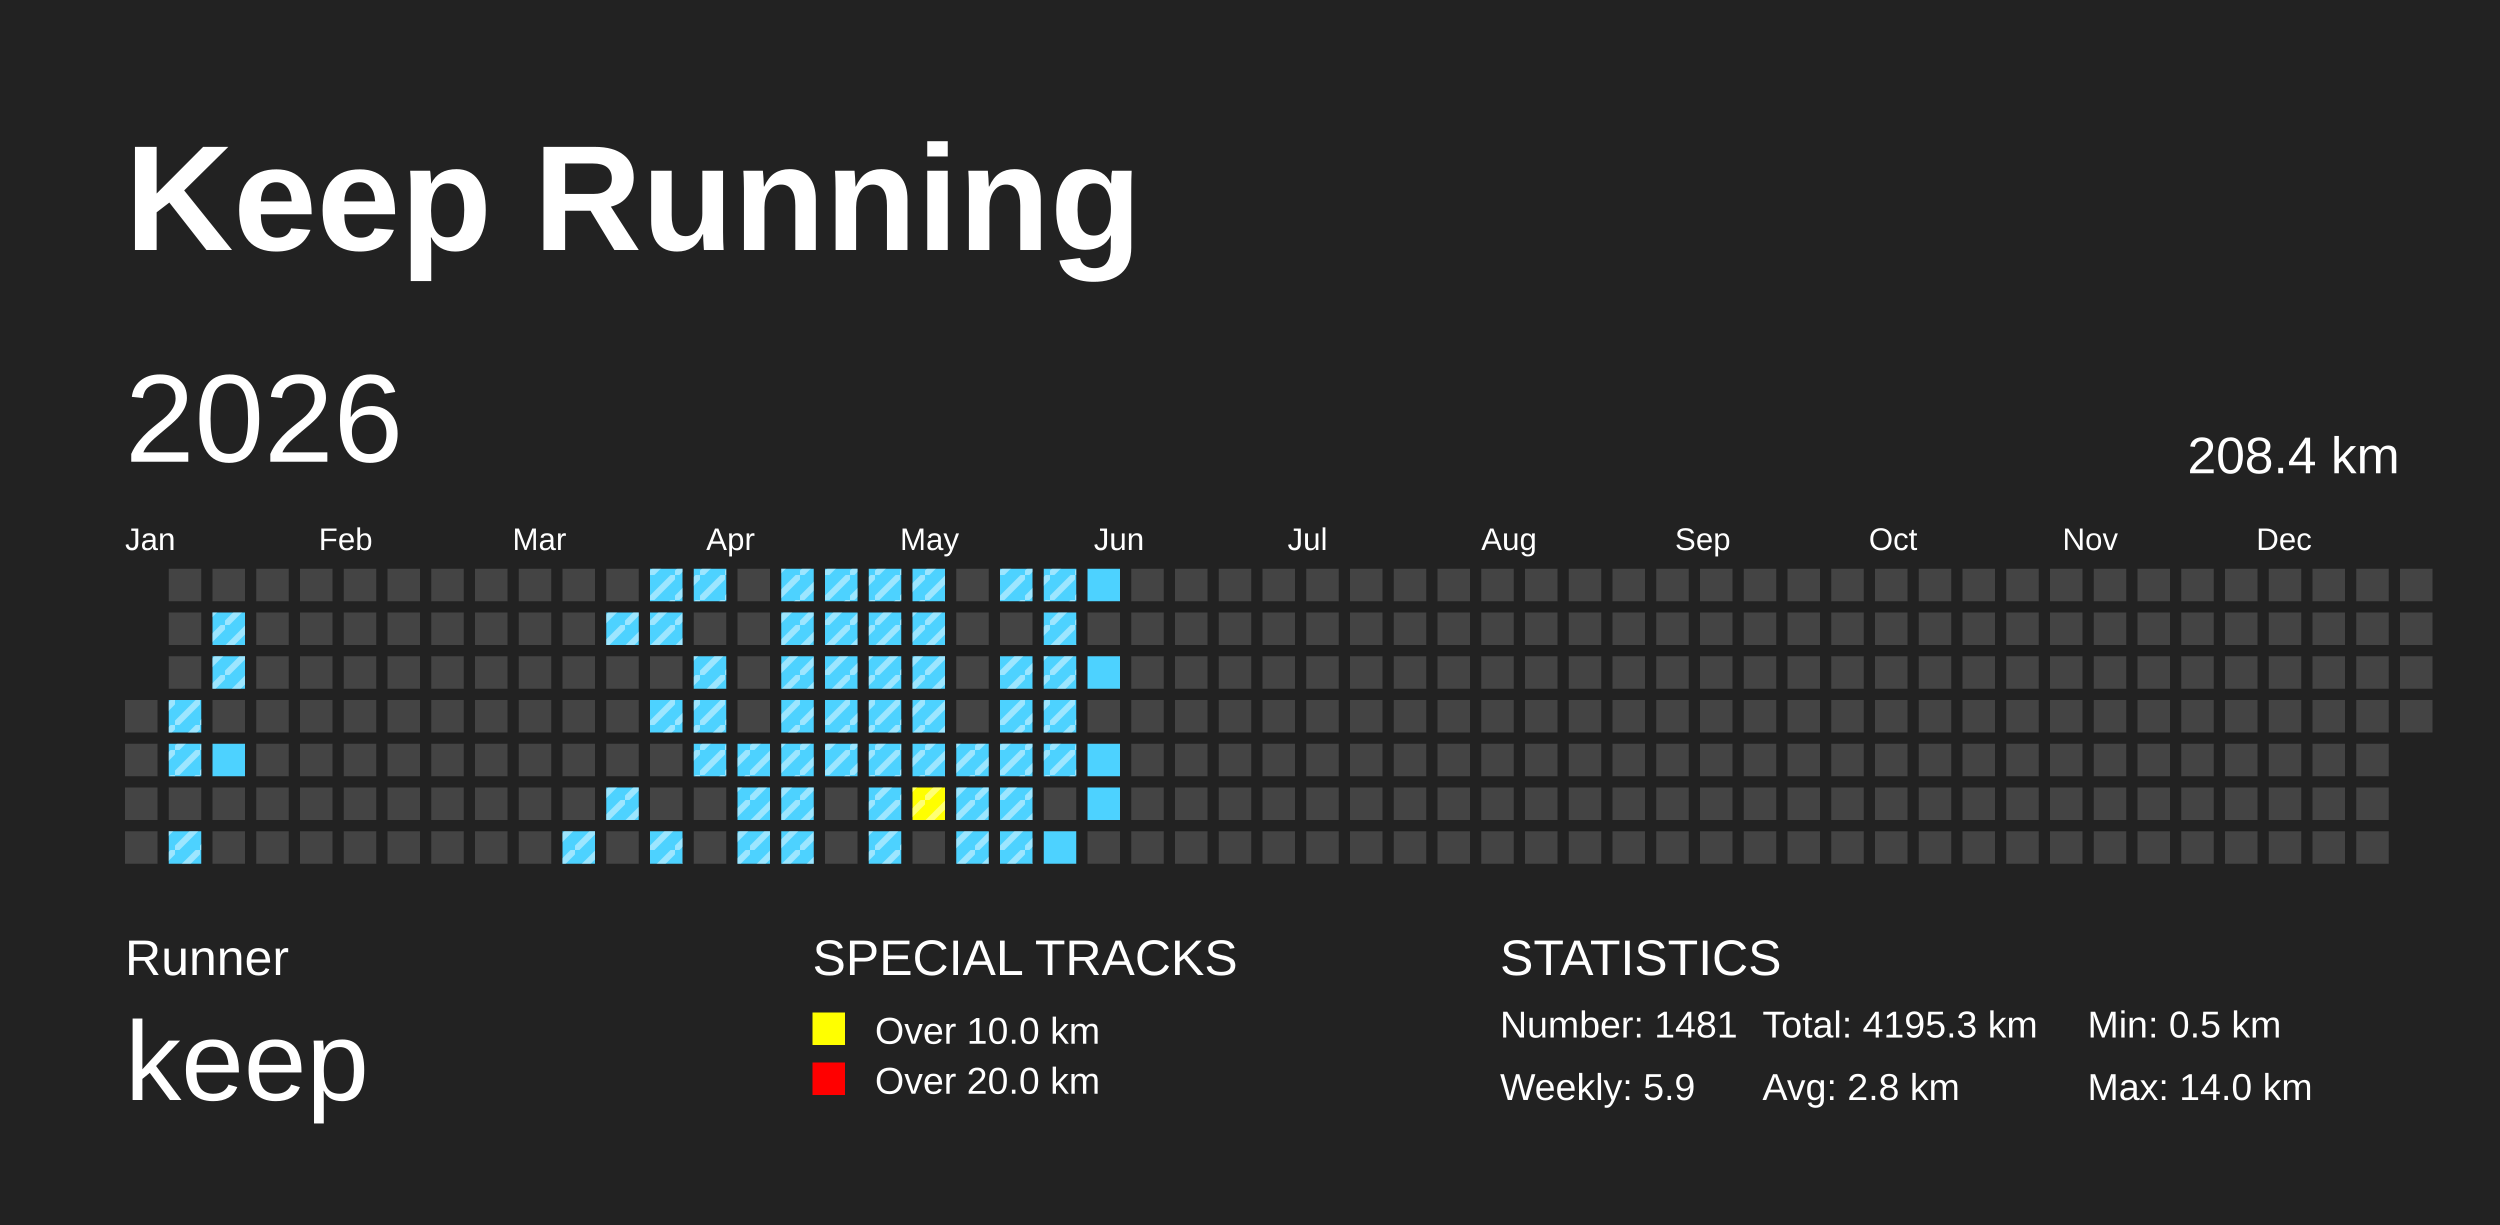
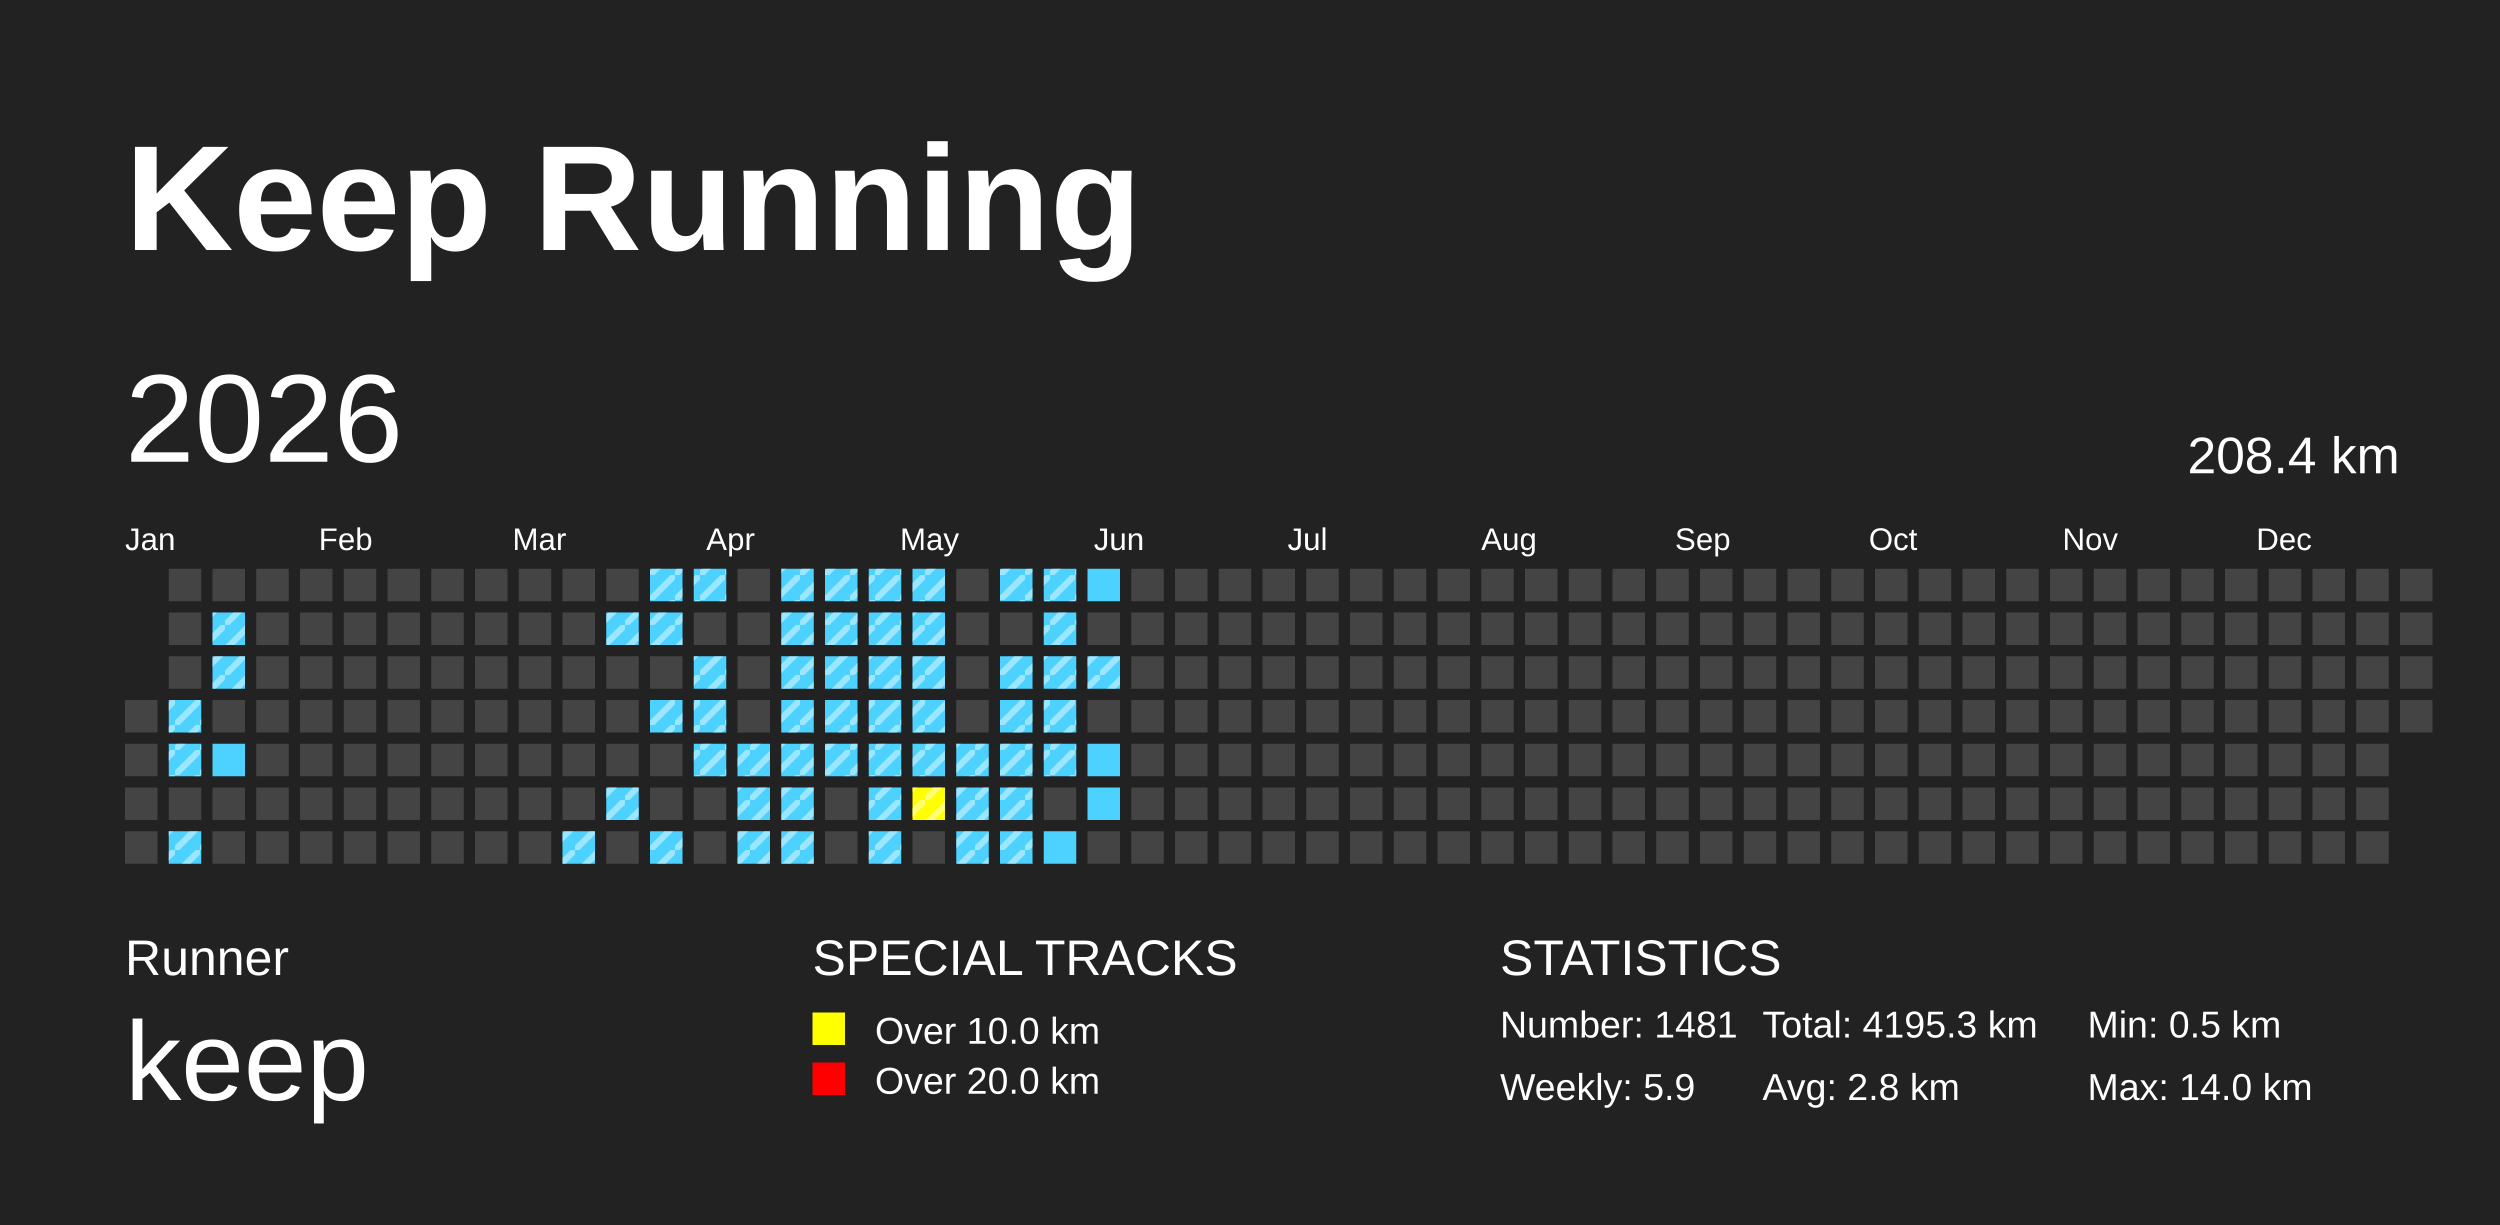
<svg xmlns="http://www.w3.org/2000/svg" baseProfile="full" height="98mm" version="1.1" viewBox="0,0,200,98" width="200mm">
  <defs>
    <pattern height="2" id="indoor-stripe" patternUnits="userSpaceOnUse" width="2">
      <line stroke="white" stroke-opacity="0.45" stroke-width="0.5" x1="0" x2="2" y1="2" y2="0" />
    </pattern>
  </defs>
  <rect fill="#222222" height="98" width="200" x="0" y="0" />
  <text fill="#FFFFFF" style="font-size:12px; font-family:Arial; font-weight:bold;" x="10" y="20">Keep Running</text>
  <text fill="#FFFFFF" style="font-size:4px; font-family:Arial" x="10" y="78">Runner</text>
  <text fill="#FFFFFF" style="font-size:9px; font-family:Arial" x="10" y="88">keep</text>
  <text fill="#FFFFFF" style="font-size:4px; font-family:Arial" x="65" y="78">SPECIAL TRACKS</text>
  <rect fill="yellow" height="2.6" width="2.6" x="65" y="81" />
  <text fill="#FFFFFF" style="font-size:3px; font-family:Arial" x="70" y="83.5">Over 10.0 km</text>
  <rect fill="red" height="2.6" width="2.6" x="65" y="85" />
  <text fill="#FFFFFF" style="font-size:3px; font-family:Arial" x="70" y="87.5">Over 20.0 km</text>
  <text fill="#FFFFFF" style="font-size:4px; font-family:Arial" x="120" y="78">STATISTICS</text>
  <text fill="#FFFFFF" style="font-size:3px; font-family:Arial" x="120" y="83">Number: 1481</text>
  <text fill="#FFFFFF" style="font-size:3px; font-family:Arial" x="120" y="88">Weekly: 5.9</text>
  <text fill="#FFFFFF" style="font-size:3px; font-family:Arial" x="141" y="83">Total: 4195.3 km</text>
  <text fill="#FFFFFF" style="font-size:3px; font-family:Arial" x="141" y="88">Avg: 2.8 km</text>
  <text fill="#FFFFFF" style="font-size:3px; font-family:Arial" x="167" y="83">Min: 0.5 km</text>
  <text fill="#FFFFFF" style="font-size:3px; font-family:Arial" x="167" y="88">Max: 14.0 km</text>
  <text dominant-baseline="hanging" fill="#FFFFFF" style="font-size:10.0px; font-family:Arial;" x="10" y="30">2026</text>
  <text dominant-baseline="hanging" fill="#FFFFFF" style="font-size:4.125px; font-family:Arial;" x="175" y="35">208.4 km</text>
  <text fill="#FFFFFF" style="font-size:2.5px; font-family:Arial" x="10.0" y="44">Jan</text>
  <text fill="#FFFFFF" style="font-size:2.5px; font-family:Arial" x="25.5" y="44">Feb</text>
  <text fill="#FFFFFF" style="font-size:2.5px; font-family:Arial" x="41.0" y="44">Mar</text>
  <text fill="#FFFFFF" style="font-size:2.5px; font-family:Arial" x="56.5" y="44">Apr</text>
  <text fill="#FFFFFF" style="font-size:2.5px; font-family:Arial" x="72.0" y="44">May</text>
  <text fill="#FFFFFF" style="font-size:2.5px; font-family:Arial" x="87.5" y="44">Jun</text>
  <text fill="#FFFFFF" style="font-size:2.5px; font-family:Arial" x="103.0" y="44">Jul</text>
  <text fill="#FFFFFF" style="font-size:2.5px; font-family:Arial" x="118.5" y="44">Aug</text>
  <text fill="#FFFFFF" style="font-size:2.5px; font-family:Arial" x="134.0" y="44">Sep</text>
  <text fill="#FFFFFF" style="font-size:2.5px; font-family:Arial" x="149.5" y="44">Oct</text>
  <text fill="#FFFFFF" style="font-size:2.5px; font-family:Arial" x="165.0" y="44">Nov</text>
  <text fill="#FFFFFF" style="font-size:2.5px; font-family:Arial" x="180.5" y="44">Dec</text>
  <rect fill="#444444" height="2.6" width="2.6" x="10.0" y="56.0" />
  <rect fill="#444444" height="2.6" width="2.6" x="10.0" y="59.5" />
  <rect fill="#444444" height="2.6" width="2.6" x="10.0" y="63.0" />
  <rect fill="#444444" height="2.6" width="2.6" x="10.0" y="66.5" />
  <rect fill="#444444" height="2.6" width="2.6" x="13.5" y="45.5" />
  <rect fill="#444444" height="2.6" width="2.6" x="13.5" y="49.0" />
  <rect fill="#444444" height="2.6" width="2.6" x="13.5" y="52.5" />
  <rect fill="#4DD2FF" height="2.6" width="2.6" x="13.5" y="56.0" />
  <rect fill="url(#indoor-stripe)" height="2.6" style="pointer-events: none;" width="2.6" x="13.5" y="56.0" />
  <rect fill="#4DD2FF" height="2.6" width="2.6" x="13.5" y="59.5" />
  <rect fill="url(#indoor-stripe)" height="2.6" style="pointer-events: none;" width="2.6" x="13.5" y="59.5" />
  <rect fill="#444444" height="2.6" width="2.6" x="13.5" y="63.0" />
  <rect fill="#4DD2FF" height="2.6" width="2.6" x="13.5" y="66.5" />
  <rect fill="url(#indoor-stripe)" height="2.6" style="pointer-events: none;" width="2.6" x="13.5" y="66.5" />
  <rect fill="#444444" height="2.6" width="2.6" x="17.0" y="45.5" />
  <rect fill="#4DD2FF" height="2.6" width="2.6" x="17.0" y="49.0" />
  <rect fill="url(#indoor-stripe)" height="2.6" style="pointer-events: none;" width="2.6" x="17.0" y="49.0" />
  <rect fill="#4DD2FF" height="2.6" width="2.6" x="17.0" y="52.5" />
  <rect fill="url(#indoor-stripe)" height="2.6" style="pointer-events: none;" width="2.6" x="17.0" y="52.5" />
  <rect fill="#444444" height="2.6" width="2.6" x="17.0" y="56.0" />
  <rect fill="#4DD2FF" height="2.6" width="2.6" x="17.0" y="59.5" />
  <rect fill="#444444" height="2.6" width="2.6" x="17.0" y="63.0" />
  <rect fill="#444444" height="2.6" width="2.6" x="17.0" y="66.5" />
  <rect fill="#444444" height="2.6" width="2.6" x="20.5" y="45.5" />
  <rect fill="#444444" height="2.6" width="2.6" x="20.5" y="49.0" />
  <rect fill="#444444" height="2.6" width="2.6" x="20.5" y="52.5" />
  <rect fill="#444444" height="2.6" width="2.6" x="20.5" y="56.0" />
  <rect fill="#444444" height="2.6" width="2.6" x="20.5" y="59.5" />
  <rect fill="#444444" height="2.6" width="2.6" x="20.5" y="63.0" />
  <rect fill="#444444" height="2.6" width="2.6" x="20.5" y="66.5" />
  <rect fill="#444444" height="2.6" width="2.6" x="24.0" y="45.5" />
  <rect fill="#444444" height="2.6" width="2.6" x="24.0" y="49.0" />
  <rect fill="#444444" height="2.6" width="2.6" x="24.0" y="52.5" />
  <rect fill="#444444" height="2.6" width="2.6" x="24.0" y="56.0" />
  <rect fill="#444444" height="2.6" width="2.6" x="24.0" y="59.5" />
  <rect fill="#444444" height="2.6" width="2.6" x="24.0" y="63.0" />
  <rect fill="#444444" height="2.6" width="2.6" x="24.0" y="66.5" />
  <rect fill="#444444" height="2.6" width="2.6" x="27.5" y="45.5" />
  <rect fill="#444444" height="2.6" width="2.6" x="27.5" y="49.0" />
  <rect fill="#444444" height="2.6" width="2.6" x="27.5" y="52.5" />
  <rect fill="#444444" height="2.6" width="2.6" x="27.5" y="56.0" />
  <rect fill="#444444" height="2.6" width="2.6" x="27.5" y="59.5" />
  <rect fill="#444444" height="2.6" width="2.6" x="27.5" y="63.0" />
  <rect fill="#444444" height="2.6" width="2.6" x="27.5" y="66.5" />
  <rect fill="#444444" height="2.6" width="2.6" x="31.0" y="45.5" />
  <rect fill="#444444" height="2.6" width="2.6" x="31.0" y="49.0" />
  <rect fill="#444444" height="2.6" width="2.6" x="31.0" y="52.5" />
  <rect fill="#444444" height="2.6" width="2.6" x="31.0" y="56.0" />
  <rect fill="#444444" height="2.6" width="2.6" x="31.0" y="59.5" />
  <rect fill="#444444" height="2.6" width="2.6" x="31.0" y="63.0" />
  <rect fill="#444444" height="2.6" width="2.6" x="31.0" y="66.5" />
  <rect fill="#444444" height="2.6" width="2.6" x="34.5" y="45.5" />
  <rect fill="#444444" height="2.6" width="2.6" x="34.5" y="49.0" />
  <rect fill="#444444" height="2.6" width="2.6" x="34.5" y="52.5" />
  <rect fill="#444444" height="2.6" width="2.6" x="34.5" y="56.0" />
  <rect fill="#444444" height="2.6" width="2.6" x="34.5" y="59.5" />
  <rect fill="#444444" height="2.6" width="2.6" x="34.5" y="63.0" />
  <rect fill="#444444" height="2.6" width="2.6" x="34.5" y="66.5" />
  <rect fill="#444444" height="2.6" width="2.6" x="38.0" y="45.5" />
  <rect fill="#444444" height="2.6" width="2.6" x="38.0" y="49.0" />
  <rect fill="#444444" height="2.6" width="2.6" x="38.0" y="52.5" />
  <rect fill="#444444" height="2.6" width="2.6" x="38.0" y="56.0" />
  <rect fill="#444444" height="2.6" width="2.6" x="38.0" y="59.5" />
  <rect fill="#444444" height="2.6" width="2.6" x="38.0" y="63.0" />
  <rect fill="#444444" height="2.6" width="2.6" x="38.0" y="66.5" />
  <rect fill="#444444" height="2.6" width="2.6" x="41.5" y="45.5" />
  <rect fill="#444444" height="2.6" width="2.6" x="41.5" y="49.0" />
  <rect fill="#444444" height="2.6" width="2.6" x="41.5" y="52.5" />
  <rect fill="#444444" height="2.6" width="2.6" x="41.5" y="56.0" />
  <rect fill="#444444" height="2.6" width="2.6" x="41.5" y="59.5" />
  <rect fill="#444444" height="2.6" width="2.6" x="41.5" y="63.0" />
  <rect fill="#444444" height="2.6" width="2.6" x="41.5" y="66.5" />
  <rect fill="#444444" height="2.6" width="2.6" x="45.0" y="45.5" />
  <rect fill="#444444" height="2.6" width="2.6" x="45.0" y="49.0" />
  <rect fill="#444444" height="2.6" width="2.6" x="45.0" y="52.5" />
  <rect fill="#444444" height="2.6" width="2.6" x="45.0" y="56.0" />
  <rect fill="#444444" height="2.6" width="2.6" x="45.0" y="59.5" />
  <rect fill="#444444" height="2.6" width="2.6" x="45.0" y="63.0" />
  <rect fill="#4DD2FF" height="2.6" width="2.6" x="45.0" y="66.5" />
  <rect fill="url(#indoor-stripe)" height="2.6" style="pointer-events: none;" width="2.6" x="45.0" y="66.5" />
  <rect fill="#444444" height="2.6" width="2.6" x="48.5" y="45.5" />
  <rect fill="#4DD2FF" height="2.6" width="2.6" x="48.5" y="49.0" />
  <rect fill="url(#indoor-stripe)" height="2.6" style="pointer-events: none;" width="2.6" x="48.5" y="49.0" />
  <rect fill="#444444" height="2.6" width="2.6" x="48.5" y="52.5" />
  <rect fill="#444444" height="2.6" width="2.6" x="48.5" y="56.0" />
  <rect fill="#444444" height="2.6" width="2.6" x="48.5" y="59.5" />
  <rect fill="#4DD2FF" height="2.6" width="2.6" x="48.5" y="63.0" />
  <rect fill="url(#indoor-stripe)" height="2.6" style="pointer-events: none;" width="2.6" x="48.5" y="63.0" />
  <rect fill="#444444" height="2.6" width="2.6" x="48.5" y="66.5" />
  <rect fill="#4DD2FF" height="2.6" width="2.6" x="52.0" y="45.5" />
  <rect fill="url(#indoor-stripe)" height="2.6" style="pointer-events: none;" width="2.6" x="52.0" y="45.5" />
  <rect fill="#4DD2FF" height="2.6" width="2.6" x="52.0" y="49.0" />
  <rect fill="url(#indoor-stripe)" height="2.6" style="pointer-events: none;" width="2.6" x="52.0" y="49.0" />
  <rect fill="#444444" height="2.6" width="2.6" x="52.0" y="52.5" />
  <rect fill="#4DD2FF" height="2.6" width="2.6" x="52.0" y="56.0" />
  <rect fill="url(#indoor-stripe)" height="2.6" style="pointer-events: none;" width="2.6" x="52.0" y="56.0" />
  <rect fill="#444444" height="2.6" width="2.6" x="52.0" y="59.5" />
  <rect fill="#444444" height="2.6" width="2.6" x="52.0" y="63.0" />
  <rect fill="#4DD2FF" height="2.6" width="2.6" x="52.0" y="66.5" />
  <rect fill="url(#indoor-stripe)" height="2.6" style="pointer-events: none;" width="2.6" x="52.0" y="66.5" />
  <rect fill="#4DD2FF" height="2.6" width="2.6" x="55.5" y="45.5" />
  <rect fill="url(#indoor-stripe)" height="2.6" style="pointer-events: none;" width="2.6" x="55.5" y="45.5" />
  <rect fill="#444444" height="2.6" width="2.6" x="55.5" y="49.0" />
  <rect fill="#4DD2FF" height="2.6" width="2.6" x="55.5" y="52.5" />
  <rect fill="url(#indoor-stripe)" height="2.6" style="pointer-events: none;" width="2.6" x="55.5" y="52.5" />
  <rect fill="#4DD2FF" height="2.6" width="2.6" x="55.5" y="56.0" />
  <rect fill="url(#indoor-stripe)" height="2.6" style="pointer-events: none;" width="2.6" x="55.5" y="56.0" />
  <rect fill="#4DD2FF" height="2.6" width="2.6" x="55.5" y="59.5" />
  <rect fill="url(#indoor-stripe)" height="2.6" style="pointer-events: none;" width="2.6" x="55.5" y="59.5" />
  <rect fill="#444444" height="2.6" width="2.6" x="55.5" y="63.0" />
  <rect fill="#444444" height="2.6" width="2.6" x="55.5" y="66.5" />
  <rect fill="#444444" height="2.6" width="2.6" x="59.0" y="45.5" />
  <rect fill="#444444" height="2.6" width="2.6" x="59.0" y="49.0" />
  <rect fill="#444444" height="2.6" width="2.6" x="59.0" y="52.5" />
  <rect fill="#444444" height="2.6" width="2.6" x="59.0" y="56.0" />
  <rect fill="#4DD2FF" height="2.6" width="2.6" x="59.0" y="59.5" />
  <rect fill="url(#indoor-stripe)" height="2.6" style="pointer-events: none;" width="2.6" x="59.0" y="59.5" />
  <rect fill="#4DD2FF" height="2.6" width="2.6" x="59.0" y="63.0" />
  <rect fill="url(#indoor-stripe)" height="2.6" style="pointer-events: none;" width="2.6" x="59.0" y="63.0" />
  <rect fill="#4DD2FF" height="2.6" width="2.6" x="59.0" y="66.5" />
  <rect fill="url(#indoor-stripe)" height="2.6" style="pointer-events: none;" width="2.6" x="59.0" y="66.5" />
  <rect fill="#4DD2FF" height="2.6" width="2.6" x="62.5" y="45.5" />
  <rect fill="url(#indoor-stripe)" height="2.6" style="pointer-events: none;" width="2.6" x="62.5" y="45.5" />
  <rect fill="#4DD2FF" height="2.6" width="2.6" x="62.5" y="49.0" />
  <rect fill="url(#indoor-stripe)" height="2.6" style="pointer-events: none;" width="2.6" x="62.5" y="49.0" />
  <rect fill="#4DD2FF" height="2.6" width="2.6" x="62.5" y="52.5" />
  <rect fill="url(#indoor-stripe)" height="2.6" style="pointer-events: none;" width="2.6" x="62.5" y="52.5" />
  <rect fill="#4DD2FF" height="2.6" width="2.6" x="62.5" y="56.0" />
  <rect fill="url(#indoor-stripe)" height="2.6" style="pointer-events: none;" width="2.6" x="62.5" y="56.0" />
  <rect fill="#4DD2FF" height="2.6" width="2.6" x="62.5" y="59.5" />
  <rect fill="url(#indoor-stripe)" height="2.6" style="pointer-events: none;" width="2.6" x="62.5" y="59.5" />
  <rect fill="#4DD2FF" height="2.6" width="2.6" x="62.5" y="63.0" />
  <rect fill="url(#indoor-stripe)" height="2.6" style="pointer-events: none;" width="2.6" x="62.5" y="63.0" />
  <rect fill="#4DD2FF" height="2.6" width="2.6" x="62.5" y="66.5" />
  <rect fill="url(#indoor-stripe)" height="2.6" style="pointer-events: none;" width="2.6" x="62.5" y="66.5" />
  <rect fill="#4DD2FF" height="2.6" width="2.6" x="66.0" y="45.5" />
  <rect fill="url(#indoor-stripe)" height="2.6" style="pointer-events: none;" width="2.6" x="66.0" y="45.5" />
  <rect fill="#4DD2FF" height="2.6" width="2.6" x="66.0" y="49.0" />
  <rect fill="url(#indoor-stripe)" height="2.6" style="pointer-events: none;" width="2.6" x="66.0" y="49.0" />
  <rect fill="#4DD2FF" height="2.6" width="2.6" x="66.0" y="52.5" />
  <rect fill="url(#indoor-stripe)" height="2.6" style="pointer-events: none;" width="2.6" x="66.0" y="52.5" />
  <rect fill="#4DD2FF" height="2.6" width="2.6" x="66.0" y="56.0" />
  <rect fill="url(#indoor-stripe)" height="2.6" style="pointer-events: none;" width="2.6" x="66.0" y="56.0" />
  <rect fill="#4DD2FF" height="2.6" width="2.6" x="66.0" y="59.5" />
  <rect fill="url(#indoor-stripe)" height="2.6" style="pointer-events: none;" width="2.6" x="66.0" y="59.5" />
  <rect fill="#444444" height="2.6" width="2.6" x="66.0" y="63.0" />
  <rect fill="#444444" height="2.6" width="2.6" x="66.0" y="66.5" />
  <rect fill="#4DD2FF" height="2.6" width="2.6" x="69.5" y="45.5" />
  <rect fill="url(#indoor-stripe)" height="2.6" style="pointer-events: none;" width="2.6" x="69.5" y="45.5" />
  <rect fill="#4DD2FF" height="2.6" width="2.6" x="69.5" y="49.0" />
  <rect fill="url(#indoor-stripe)" height="2.6" style="pointer-events: none;" width="2.6" x="69.5" y="49.0" />
  <rect fill="#4DD2FF" height="2.6" width="2.6" x="69.5" y="52.5" />
  <rect fill="url(#indoor-stripe)" height="2.6" style="pointer-events: none;" width="2.6" x="69.5" y="52.5" />
  <rect fill="#4DD2FF" height="2.6" width="2.6" x="69.5" y="56.0" />
  <rect fill="url(#indoor-stripe)" height="2.6" style="pointer-events: none;" width="2.6" x="69.5" y="56.0" />
  <rect fill="#4DD2FF" height="2.6" width="2.6" x="69.5" y="59.5" />
  <rect fill="url(#indoor-stripe)" height="2.6" style="pointer-events: none;" width="2.6" x="69.5" y="59.5" />
  <rect fill="#4DD2FF" height="2.6" width="2.6" x="69.5" y="63.0" />
  <rect fill="url(#indoor-stripe)" height="2.6" style="pointer-events: none;" width="2.6" x="69.5" y="63.0" />
  <rect fill="#4DD2FF" height="2.6" width="2.6" x="69.5" y="66.5" />
  <rect fill="url(#indoor-stripe)" height="2.6" style="pointer-events: none;" width="2.6" x="69.5" y="66.5" />
  <rect fill="#4DD2FF" height="2.6" width="2.6" x="73.0" y="45.5" />
  <rect fill="url(#indoor-stripe)" height="2.6" style="pointer-events: none;" width="2.6" x="73.0" y="45.5" />
  <rect fill="#4DD2FF" height="2.6" width="2.6" x="73.0" y="49.0" />
  <rect fill="url(#indoor-stripe)" height="2.6" style="pointer-events: none;" width="2.6" x="73.0" y="49.0" />
  <rect fill="#4DD2FF" height="2.6" width="2.6" x="73.0" y="52.5" />
  <rect fill="url(#indoor-stripe)" height="2.6" style="pointer-events: none;" width="2.6" x="73.0" y="52.5" />
  <rect fill="#4DD2FF" height="2.6" width="2.6" x="73.0" y="56.0" />
  <rect fill="url(#indoor-stripe)" height="2.6" style="pointer-events: none;" width="2.6" x="73.0" y="56.0" />
  <rect fill="#4DD2FF" height="2.6" width="2.6" x="73.0" y="59.5" />
  <rect fill="url(#indoor-stripe)" height="2.6" style="pointer-events: none;" width="2.6" x="73.0" y="59.5" />
  <rect fill="yellow" height="2.6" width="2.6" x="73.0" y="63.0" />
  <rect fill="url(#indoor-stripe)" height="2.6" style="pointer-events: none;" width="2.6" x="73.0" y="63.0" />
  <rect fill="#444444" height="2.6" width="2.6" x="73.0" y="66.5" />
  <rect fill="#444444" height="2.6" width="2.6" x="76.5" y="45.5" />
  <rect fill="#444444" height="2.6" width="2.6" x="76.5" y="49.0" />
  <rect fill="#444444" height="2.6" width="2.6" x="76.5" y="52.5" />
  <rect fill="#444444" height="2.6" width="2.6" x="76.5" y="56.0" />
  <rect fill="#4DD2FF" height="2.6" width="2.6" x="76.5" y="59.5" />
  <rect fill="url(#indoor-stripe)" height="2.6" style="pointer-events: none;" width="2.6" x="76.5" y="59.5" />
  <rect fill="#4DD2FF" height="2.6" width="2.6" x="76.5" y="63.0" />
  <rect fill="url(#indoor-stripe)" height="2.6" style="pointer-events: none;" width="2.6" x="76.5" y="63.0" />
  <rect fill="#4DD2FF" height="2.6" width="2.6" x="76.5" y="66.5" />
  <rect fill="url(#indoor-stripe)" height="2.6" style="pointer-events: none;" width="2.6" x="76.5" y="66.5" />
  <rect fill="#4DD2FF" height="2.6" width="2.6" x="80.0" y="45.5" />
  <rect fill="url(#indoor-stripe)" height="2.6" style="pointer-events: none;" width="2.6" x="80.0" y="45.5" />
  <rect fill="#444444" height="2.6" width="2.6" x="80.0" y="49.0" />
  <rect fill="#4DD2FF" height="2.6" width="2.6" x="80.0" y="52.5" />
  <rect fill="url(#indoor-stripe)" height="2.6" style="pointer-events: none;" width="2.6" x="80.0" y="52.5" />
  <rect fill="#4DD2FF" height="2.6" width="2.6" x="80.0" y="56.0" />
  <rect fill="url(#indoor-stripe)" height="2.6" style="pointer-events: none;" width="2.6" x="80.0" y="56.0" />
  <rect fill="#4DD2FF" height="2.6" width="2.6" x="80.0" y="59.5" />
  <rect fill="url(#indoor-stripe)" height="2.6" style="pointer-events: none;" width="2.6" x="80.0" y="59.5" />
  <rect fill="#4DD2FF" height="2.6" width="2.6" x="80.0" y="63.0" />
  <rect fill="url(#indoor-stripe)" height="2.6" style="pointer-events: none;" width="2.6" x="80.0" y="63.0" />
  <rect fill="#4DD2FF" height="2.6" width="2.6" x="80.0" y="66.5" />
  <rect fill="url(#indoor-stripe)" height="2.6" style="pointer-events: none;" width="2.6" x="80.0" y="66.5" />
  <rect fill="#4DD2FF" height="2.6" width="2.6" x="83.5" y="45.5" />
  <rect fill="url(#indoor-stripe)" height="2.6" style="pointer-events: none;" width="2.6" x="83.5" y="45.5" />
  <rect fill="#4DD2FF" height="2.6" width="2.6" x="83.5" y="49.0" />
  <rect fill="url(#indoor-stripe)" height="2.6" style="pointer-events: none;" width="2.6" x="83.5" y="49.0" />
  <rect fill="#4DD2FF" height="2.6" width="2.6" x="83.5" y="52.5" />
  <rect fill="url(#indoor-stripe)" height="2.6" style="pointer-events: none;" width="2.6" x="83.5" y="52.5" />
  <rect fill="#4DD2FF" height="2.6" width="2.6" x="83.5" y="56.0" />
  <rect fill="url(#indoor-stripe)" height="2.6" style="pointer-events: none;" width="2.6" x="83.5" y="56.0" />
  <rect fill="#4DD2FF" height="2.6" width="2.6" x="83.5" y="59.5" />
  <rect fill="url(#indoor-stripe)" height="2.6" style="pointer-events: none;" width="2.6" x="83.5" y="59.5" />
  <rect fill="#444444" height="2.6" width="2.6" x="83.5" y="63.0" />
  <rect fill="#4DD2FF" height="2.6" width="2.6" x="83.5" y="66.5" />
  <rect fill="#4DD2FF" height="2.6" width="2.6" x="87.0" y="45.5" />
  <rect fill="#444444" height="2.6" width="2.6" x="87.0" y="49.0" />
  <rect fill="#4DD2FF" height="2.6" width="2.6" x="87.0" y="52.5" />
+   <rect fill="url(#indoor-stripe)" height="2.6" style="pointer-events: none;" width="2.6" x="87.0" y="52.5" />
  <rect fill="#444444" height="2.6" width="2.6" x="87.0" y="56.0" />
  <rect fill="#4DD2FF" height="2.6" width="2.6" x="87.0" y="59.5" />
  <rect fill="#4DD2FF" height="2.6" width="2.6" x="87.0" y="63.0" />
  <rect fill="#444444" height="2.6" width="2.6" x="87.0" y="66.5" />
  <rect fill="#444444" height="2.6" width="2.6" x="90.5" y="45.5" />
  <rect fill="#444444" height="2.6" width="2.6" x="90.5" y="49.0" />
  <rect fill="#444444" height="2.6" width="2.6" x="90.5" y="52.5" />
  <rect fill="#444444" height="2.6" width="2.6" x="90.5" y="56.0" />
  <rect fill="#444444" height="2.6" width="2.6" x="90.5" y="59.5" />
  <rect fill="#444444" height="2.6" width="2.6" x="90.5" y="63.0" />
  <rect fill="#444444" height="2.6" width="2.6" x="90.5" y="66.5" />
  <rect fill="#444444" height="2.6" width="2.6" x="94.0" y="45.5" />
  <rect fill="#444444" height="2.6" width="2.6" x="94.0" y="49.0" />
  <rect fill="#444444" height="2.6" width="2.6" x="94.0" y="52.5" />
  <rect fill="#444444" height="2.6" width="2.6" x="94.0" y="56.0" />
  <rect fill="#444444" height="2.6" width="2.6" x="94.0" y="59.5" />
  <rect fill="#444444" height="2.6" width="2.6" x="94.0" y="63.0" />
  <rect fill="#444444" height="2.6" width="2.6" x="94.0" y="66.5" />
  <rect fill="#444444" height="2.6" width="2.6" x="97.5" y="45.5" />
  <rect fill="#444444" height="2.6" width="2.6" x="97.5" y="49.0" />
  <rect fill="#444444" height="2.6" width="2.6" x="97.5" y="52.5" />
  <rect fill="#444444" height="2.6" width="2.6" x="97.5" y="56.0" />
  <rect fill="#444444" height="2.6" width="2.6" x="97.5" y="59.5" />
  <rect fill="#444444" height="2.6" width="2.6" x="97.5" y="63.0" />
  <rect fill="#444444" height="2.6" width="2.6" x="97.5" y="66.5" />
  <rect fill="#444444" height="2.6" width="2.6" x="101.0" y="45.5" />
  <rect fill="#444444" height="2.6" width="2.6" x="101.0" y="49.0" />
  <rect fill="#444444" height="2.6" width="2.6" x="101.0" y="52.5" />
  <rect fill="#444444" height="2.6" width="2.6" x="101.0" y="56.0" />
  <rect fill="#444444" height="2.6" width="2.6" x="101.0" y="59.5" />
  <rect fill="#444444" height="2.6" width="2.6" x="101.0" y="63.0" />
  <rect fill="#444444" height="2.6" width="2.6" x="101.0" y="66.5" />
  <rect fill="#444444" height="2.6" width="2.6" x="104.5" y="45.5" />
  <rect fill="#444444" height="2.6" width="2.6" x="104.5" y="49.0" />
  <rect fill="#444444" height="2.6" width="2.6" x="104.5" y="52.5" />
  <rect fill="#444444" height="2.6" width="2.6" x="104.5" y="56.0" />
  <rect fill="#444444" height="2.6" width="2.6" x="104.5" y="59.5" />
  <rect fill="#444444" height="2.6" width="2.6" x="104.5" y="63.0" />
  <rect fill="#444444" height="2.6" width="2.6" x="104.5" y="66.5" />
  <rect fill="#444444" height="2.6" width="2.6" x="108.0" y="45.5" />
  <rect fill="#444444" height="2.6" width="2.6" x="108.0" y="49.0" />
  <rect fill="#444444" height="2.6" width="2.6" x="108.0" y="52.5" />
  <rect fill="#444444" height="2.6" width="2.6" x="108.0" y="56.0" />
  <rect fill="#444444" height="2.6" width="2.6" x="108.0" y="59.5" />
  <rect fill="#444444" height="2.6" width="2.6" x="108.0" y="63.0" />
  <rect fill="#444444" height="2.6" width="2.6" x="108.0" y="66.5" />
  <rect fill="#444444" height="2.6" width="2.6" x="111.5" y="45.5" />
  <rect fill="#444444" height="2.6" width="2.6" x="111.5" y="49.0" />
  <rect fill="#444444" height="2.6" width="2.6" x="111.5" y="52.5" />
  <rect fill="#444444" height="2.6" width="2.6" x="111.5" y="56.0" />
  <rect fill="#444444" height="2.6" width="2.6" x="111.5" y="59.5" />
  <rect fill="#444444" height="2.6" width="2.6" x="111.5" y="63.0" />
  <rect fill="#444444" height="2.6" width="2.6" x="111.5" y="66.5" />
  <rect fill="#444444" height="2.6" width="2.6" x="115.0" y="45.5" />
  <rect fill="#444444" height="2.6" width="2.6" x="115.0" y="49.0" />
  <rect fill="#444444" height="2.6" width="2.6" x="115.0" y="52.5" />
  <rect fill="#444444" height="2.6" width="2.6" x="115.0" y="56.0" />
  <rect fill="#444444" height="2.6" width="2.6" x="115.0" y="59.5" />
  <rect fill="#444444" height="2.6" width="2.6" x="115.0" y="63.0" />
  <rect fill="#444444" height="2.6" width="2.6" x="115.0" y="66.5" />
  <rect fill="#444444" height="2.6" width="2.6" x="118.5" y="45.5" />
  <rect fill="#444444" height="2.6" width="2.6" x="118.5" y="49.0" />
  <rect fill="#444444" height="2.6" width="2.6" x="118.5" y="52.5" />
  <rect fill="#444444" height="2.6" width="2.6" x="118.5" y="56.0" />
  <rect fill="#444444" height="2.6" width="2.6" x="118.5" y="59.5" />
  <rect fill="#444444" height="2.6" width="2.6" x="118.5" y="63.0" />
  <rect fill="#444444" height="2.6" width="2.6" x="118.5" y="66.5" />
  <rect fill="#444444" height="2.6" width="2.6" x="122.0" y="45.5" />
  <rect fill="#444444" height="2.6" width="2.6" x="122.0" y="49.0" />
  <rect fill="#444444" height="2.6" width="2.6" x="122.0" y="52.5" />
  <rect fill="#444444" height="2.6" width="2.6" x="122.0" y="56.0" />
  <rect fill="#444444" height="2.6" width="2.6" x="122.0" y="59.5" />
  <rect fill="#444444" height="2.6" width="2.6" x="122.0" y="63.0" />
  <rect fill="#444444" height="2.6" width="2.6" x="122.0" y="66.5" />
  <rect fill="#444444" height="2.6" width="2.6" x="125.5" y="45.5" />
  <rect fill="#444444" height="2.6" width="2.6" x="125.5" y="49.0" />
  <rect fill="#444444" height="2.6" width="2.6" x="125.5" y="52.5" />
  <rect fill="#444444" height="2.6" width="2.6" x="125.5" y="56.0" />
  <rect fill="#444444" height="2.6" width="2.6" x="125.5" y="59.5" />
  <rect fill="#444444" height="2.6" width="2.6" x="125.5" y="63.0" />
  <rect fill="#444444" height="2.6" width="2.6" x="125.5" y="66.5" />
  <rect fill="#444444" height="2.6" width="2.6" x="129.0" y="45.5" />
  <rect fill="#444444" height="2.6" width="2.6" x="129.0" y="49.0" />
  <rect fill="#444444" height="2.6" width="2.6" x="129.0" y="52.5" />
  <rect fill="#444444" height="2.6" width="2.6" x="129.0" y="56.0" />
  <rect fill="#444444" height="2.6" width="2.6" x="129.0" y="59.5" />
  <rect fill="#444444" height="2.6" width="2.6" x="129.0" y="63.0" />
  <rect fill="#444444" height="2.6" width="2.6" x="129.0" y="66.5" />
  <rect fill="#444444" height="2.6" width="2.6" x="132.5" y="45.5" />
  <rect fill="#444444" height="2.6" width="2.6" x="132.5" y="49.0" />
  <rect fill="#444444" height="2.6" width="2.6" x="132.5" y="52.5" />
  <rect fill="#444444" height="2.6" width="2.6" x="132.5" y="56.0" />
  <rect fill="#444444" height="2.6" width="2.6" x="132.5" y="59.5" />
  <rect fill="#444444" height="2.6" width="2.6" x="132.5" y="63.0" />
  <rect fill="#444444" height="2.6" width="2.6" x="132.5" y="66.5" />
  <rect fill="#444444" height="2.6" width="2.6" x="136.0" y="45.5" />
  <rect fill="#444444" height="2.6" width="2.6" x="136.0" y="49.0" />
  <rect fill="#444444" height="2.6" width="2.6" x="136.0" y="52.5" />
  <rect fill="#444444" height="2.6" width="2.6" x="136.0" y="56.0" />
  <rect fill="#444444" height="2.6" width="2.6" x="136.0" y="59.5" />
  <rect fill="#444444" height="2.6" width="2.6" x="136.0" y="63.0" />
  <rect fill="#444444" height="2.6" width="2.6" x="136.0" y="66.5" />
  <rect fill="#444444" height="2.6" width="2.6" x="139.5" y="45.5" />
  <rect fill="#444444" height="2.6" width="2.6" x="139.5" y="49.0" />
  <rect fill="#444444" height="2.6" width="2.6" x="139.5" y="52.5" />
  <rect fill="#444444" height="2.6" width="2.6" x="139.5" y="56.0" />
  <rect fill="#444444" height="2.6" width="2.6" x="139.5" y="59.5" />
  <rect fill="#444444" height="2.6" width="2.6" x="139.5" y="63.0" />
  <rect fill="#444444" height="2.6" width="2.6" x="139.5" y="66.5" />
  <rect fill="#444444" height="2.6" width="2.6" x="143.0" y="45.5" />
  <rect fill="#444444" height="2.6" width="2.6" x="143.0" y="49.0" />
  <rect fill="#444444" height="2.6" width="2.6" x="143.0" y="52.5" />
  <rect fill="#444444" height="2.6" width="2.6" x="143.0" y="56.0" />
  <rect fill="#444444" height="2.6" width="2.6" x="143.0" y="59.5" />
  <rect fill="#444444" height="2.6" width="2.6" x="143.0" y="63.0" />
  <rect fill="#444444" height="2.6" width="2.6" x="143.0" y="66.5" />
  <rect fill="#444444" height="2.6" width="2.6" x="146.5" y="45.5" />
  <rect fill="#444444" height="2.6" width="2.6" x="146.5" y="49.0" />
  <rect fill="#444444" height="2.6" width="2.6" x="146.5" y="52.5" />
  <rect fill="#444444" height="2.6" width="2.6" x="146.5" y="56.0" />
  <rect fill="#444444" height="2.6" width="2.6" x="146.5" y="59.5" />
  <rect fill="#444444" height="2.6" width="2.6" x="146.5" y="63.0" />
  <rect fill="#444444" height="2.6" width="2.6" x="146.5" y="66.5" />
  <rect fill="#444444" height="2.6" width="2.6" x="150.0" y="45.5" />
  <rect fill="#444444" height="2.6" width="2.6" x="150.0" y="49.0" />
  <rect fill="#444444" height="2.6" width="2.6" x="150.0" y="52.5" />
  <rect fill="#444444" height="2.6" width="2.6" x="150.0" y="56.0" />
  <rect fill="#444444" height="2.6" width="2.6" x="150.0" y="59.5" />
  <rect fill="#444444" height="2.6" width="2.6" x="150.0" y="63.0" />
  <rect fill="#444444" height="2.6" width="2.6" x="150.0" y="66.5" />
  <rect fill="#444444" height="2.6" width="2.6" x="153.5" y="45.5" />
  <rect fill="#444444" height="2.6" width="2.6" x="153.5" y="49.0" />
  <rect fill="#444444" height="2.6" width="2.6" x="153.5" y="52.5" />
  <rect fill="#444444" height="2.6" width="2.6" x="153.5" y="56.0" />
  <rect fill="#444444" height="2.6" width="2.6" x="153.5" y="59.5" />
  <rect fill="#444444" height="2.6" width="2.6" x="153.5" y="63.0" />
  <rect fill="#444444" height="2.6" width="2.6" x="153.5" y="66.5" />
  <rect fill="#444444" height="2.6" width="2.6" x="157.0" y="45.5" />
  <rect fill="#444444" height="2.6" width="2.6" x="157.0" y="49.0" />
  <rect fill="#444444" height="2.6" width="2.6" x="157.0" y="52.5" />
  <rect fill="#444444" height="2.6" width="2.6" x="157.0" y="56.0" />
  <rect fill="#444444" height="2.6" width="2.6" x="157.0" y="59.5" />
  <rect fill="#444444" height="2.6" width="2.6" x="157.0" y="63.0" />
  <rect fill="#444444" height="2.6" width="2.6" x="157.0" y="66.5" />
  <rect fill="#444444" height="2.6" width="2.6" x="160.5" y="45.5" />
  <rect fill="#444444" height="2.6" width="2.6" x="160.5" y="49.0" />
  <rect fill="#444444" height="2.6" width="2.6" x="160.5" y="52.5" />
  <rect fill="#444444" height="2.6" width="2.6" x="160.5" y="56.0" />
  <rect fill="#444444" height="2.6" width="2.6" x="160.5" y="59.5" />
  <rect fill="#444444" height="2.6" width="2.6" x="160.5" y="63.0" />
  <rect fill="#444444" height="2.6" width="2.6" x="160.5" y="66.5" />
  <rect fill="#444444" height="2.6" width="2.6" x="164.0" y="45.5" />
  <rect fill="#444444" height="2.6" width="2.6" x="164.0" y="49.0" />
  <rect fill="#444444" height="2.6" width="2.6" x="164.0" y="52.5" />
  <rect fill="#444444" height="2.6" width="2.6" x="164.0" y="56.0" />
  <rect fill="#444444" height="2.6" width="2.6" x="164.0" y="59.5" />
  <rect fill="#444444" height="2.6" width="2.6" x="164.0" y="63.0" />
  <rect fill="#444444" height="2.6" width="2.6" x="164.0" y="66.5" />
  <rect fill="#444444" height="2.6" width="2.6" x="167.5" y="45.5" />
  <rect fill="#444444" height="2.6" width="2.6" x="167.5" y="49.0" />
  <rect fill="#444444" height="2.6" width="2.6" x="167.5" y="52.5" />
  <rect fill="#444444" height="2.6" width="2.6" x="167.5" y="56.0" />
  <rect fill="#444444" height="2.6" width="2.6" x="167.5" y="59.5" />
  <rect fill="#444444" height="2.6" width="2.6" x="167.5" y="63.0" />
  <rect fill="#444444" height="2.6" width="2.6" x="167.5" y="66.5" />
  <rect fill="#444444" height="2.6" width="2.6" x="171.0" y="45.5" />
  <rect fill="#444444" height="2.6" width="2.6" x="171.0" y="49.0" />
  <rect fill="#444444" height="2.6" width="2.6" x="171.0" y="52.5" />
  <rect fill="#444444" height="2.6" width="2.6" x="171.0" y="56.0" />
  <rect fill="#444444" height="2.6" width="2.6" x="171.0" y="59.5" />
  <rect fill="#444444" height="2.6" width="2.6" x="171.0" y="63.0" />
  <rect fill="#444444" height="2.6" width="2.6" x="171.0" y="66.5" />
  <rect fill="#444444" height="2.6" width="2.6" x="174.5" y="45.5" />
  <rect fill="#444444" height="2.6" width="2.6" x="174.5" y="49.0" />
  <rect fill="#444444" height="2.6" width="2.6" x="174.5" y="52.5" />
  <rect fill="#444444" height="2.6" width="2.6" x="174.5" y="56.0" />
  <rect fill="#444444" height="2.6" width="2.6" x="174.5" y="59.5" />
  <rect fill="#444444" height="2.6" width="2.6" x="174.5" y="63.0" />
  <rect fill="#444444" height="2.6" width="2.6" x="174.5" y="66.5" />
  <rect fill="#444444" height="2.6" width="2.6" x="178.0" y="45.5" />
  <rect fill="#444444" height="2.6" width="2.6" x="178.0" y="49.0" />
  <rect fill="#444444" height="2.6" width="2.6" x="178.0" y="52.5" />
  <rect fill="#444444" height="2.6" width="2.6" x="178.0" y="56.0" />
  <rect fill="#444444" height="2.6" width="2.6" x="178.0" y="59.5" />
  <rect fill="#444444" height="2.6" width="2.6" x="178.0" y="63.0" />
  <rect fill="#444444" height="2.6" width="2.6" x="178.0" y="66.5" />
  <rect fill="#444444" height="2.6" width="2.6" x="181.5" y="45.5" />
  <rect fill="#444444" height="2.6" width="2.6" x="181.5" y="49.0" />
  <rect fill="#444444" height="2.6" width="2.6" x="181.5" y="52.5" />
  <rect fill="#444444" height="2.6" width="2.6" x="181.5" y="56.0" />
  <rect fill="#444444" height="2.6" width="2.6" x="181.5" y="59.5" />
  <rect fill="#444444" height="2.6" width="2.6" x="181.5" y="63.0" />
  <rect fill="#444444" height="2.6" width="2.6" x="181.5" y="66.5" />
  <rect fill="#444444" height="2.6" width="2.6" x="185.0" y="45.5" />
  <rect fill="#444444" height="2.6" width="2.6" x="185.0" y="49.0" />
  <rect fill="#444444" height="2.6" width="2.6" x="185.0" y="52.5" />
  <rect fill="#444444" height="2.6" width="2.6" x="185.0" y="56.0" />
  <rect fill="#444444" height="2.6" width="2.6" x="185.0" y="59.5" />
  <rect fill="#444444" height="2.6" width="2.6" x="185.0" y="63.0" />
  <rect fill="#444444" height="2.6" width="2.6" x="185.0" y="66.5" />
  <rect fill="#444444" height="2.6" width="2.6" x="188.5" y="45.5" />
  <rect fill="#444444" height="2.6" width="2.6" x="188.5" y="49.0" />
  <rect fill="#444444" height="2.6" width="2.6" x="188.5" y="52.5" />
  <rect fill="#444444" height="2.6" width="2.6" x="188.5" y="56.0" />
  <rect fill="#444444" height="2.6" width="2.6" x="188.5" y="59.5" />
  <rect fill="#444444" height="2.6" width="2.6" x="188.5" y="63.0" />
  <rect fill="#444444" height="2.6" width="2.6" x="188.5" y="66.5" />
  <rect fill="#444444" height="2.6" width="2.6" x="192.0" y="45.5" />
  <rect fill="#444444" height="2.6" width="2.6" x="192.0" y="49.0" />
  <rect fill="#444444" height="2.6" width="2.6" x="192.0" y="52.5" />
  <rect fill="#444444" height="2.6" width="2.6" x="192.0" y="56.0" />
</svg>
